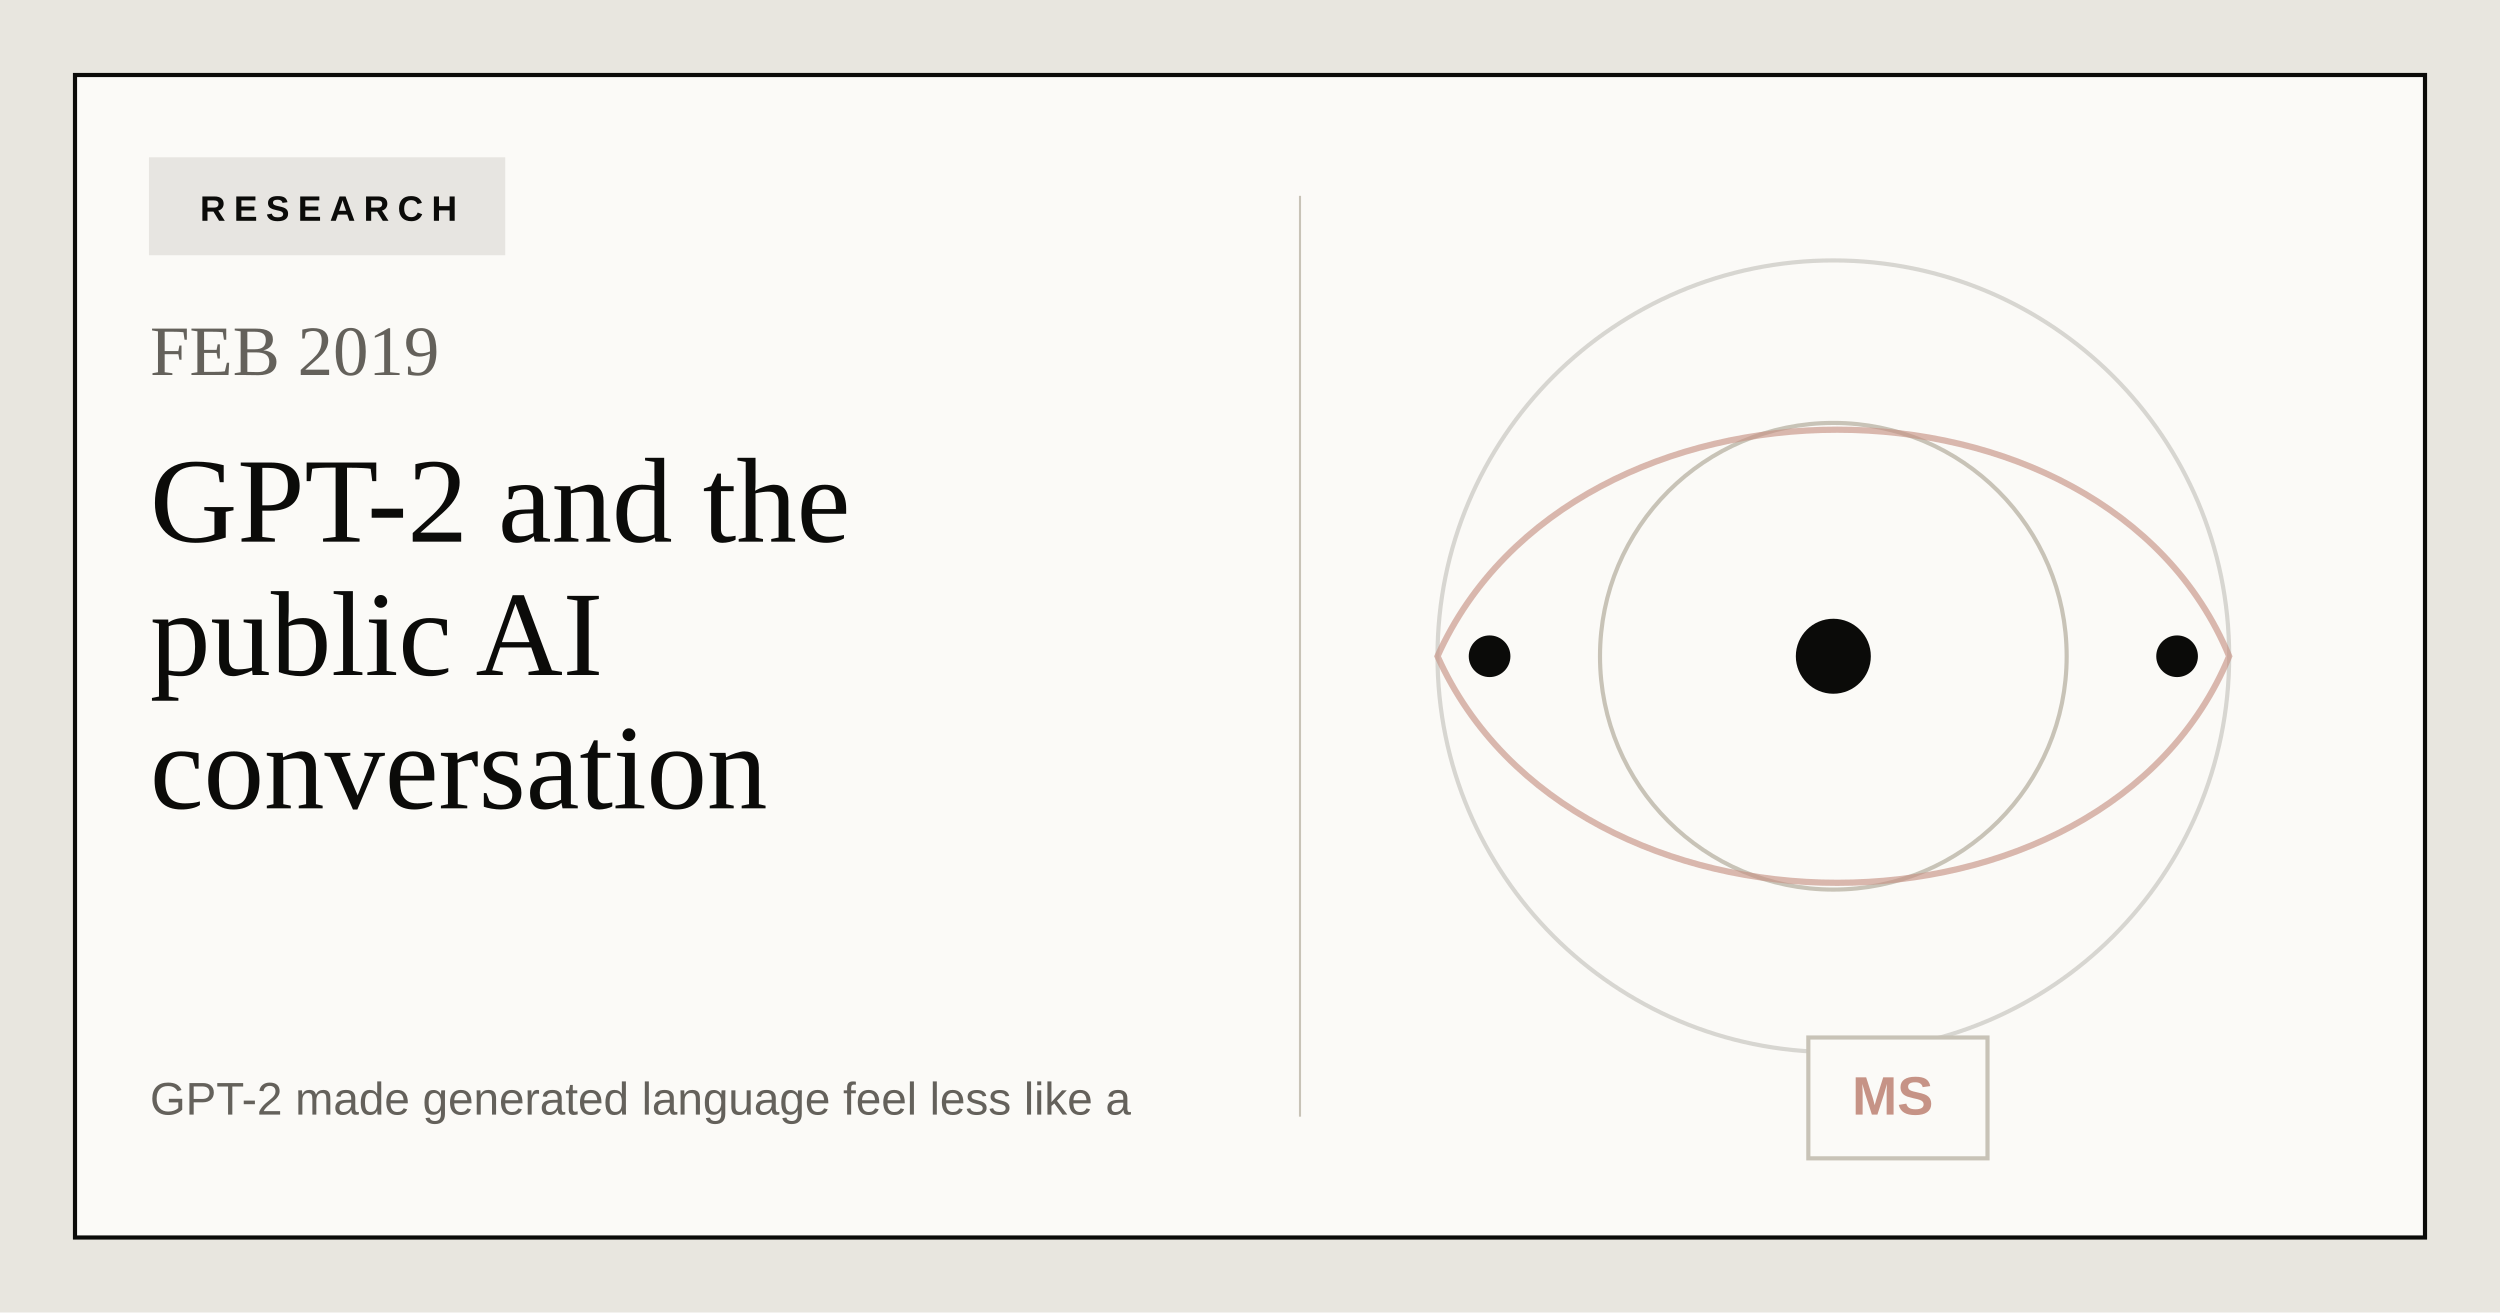
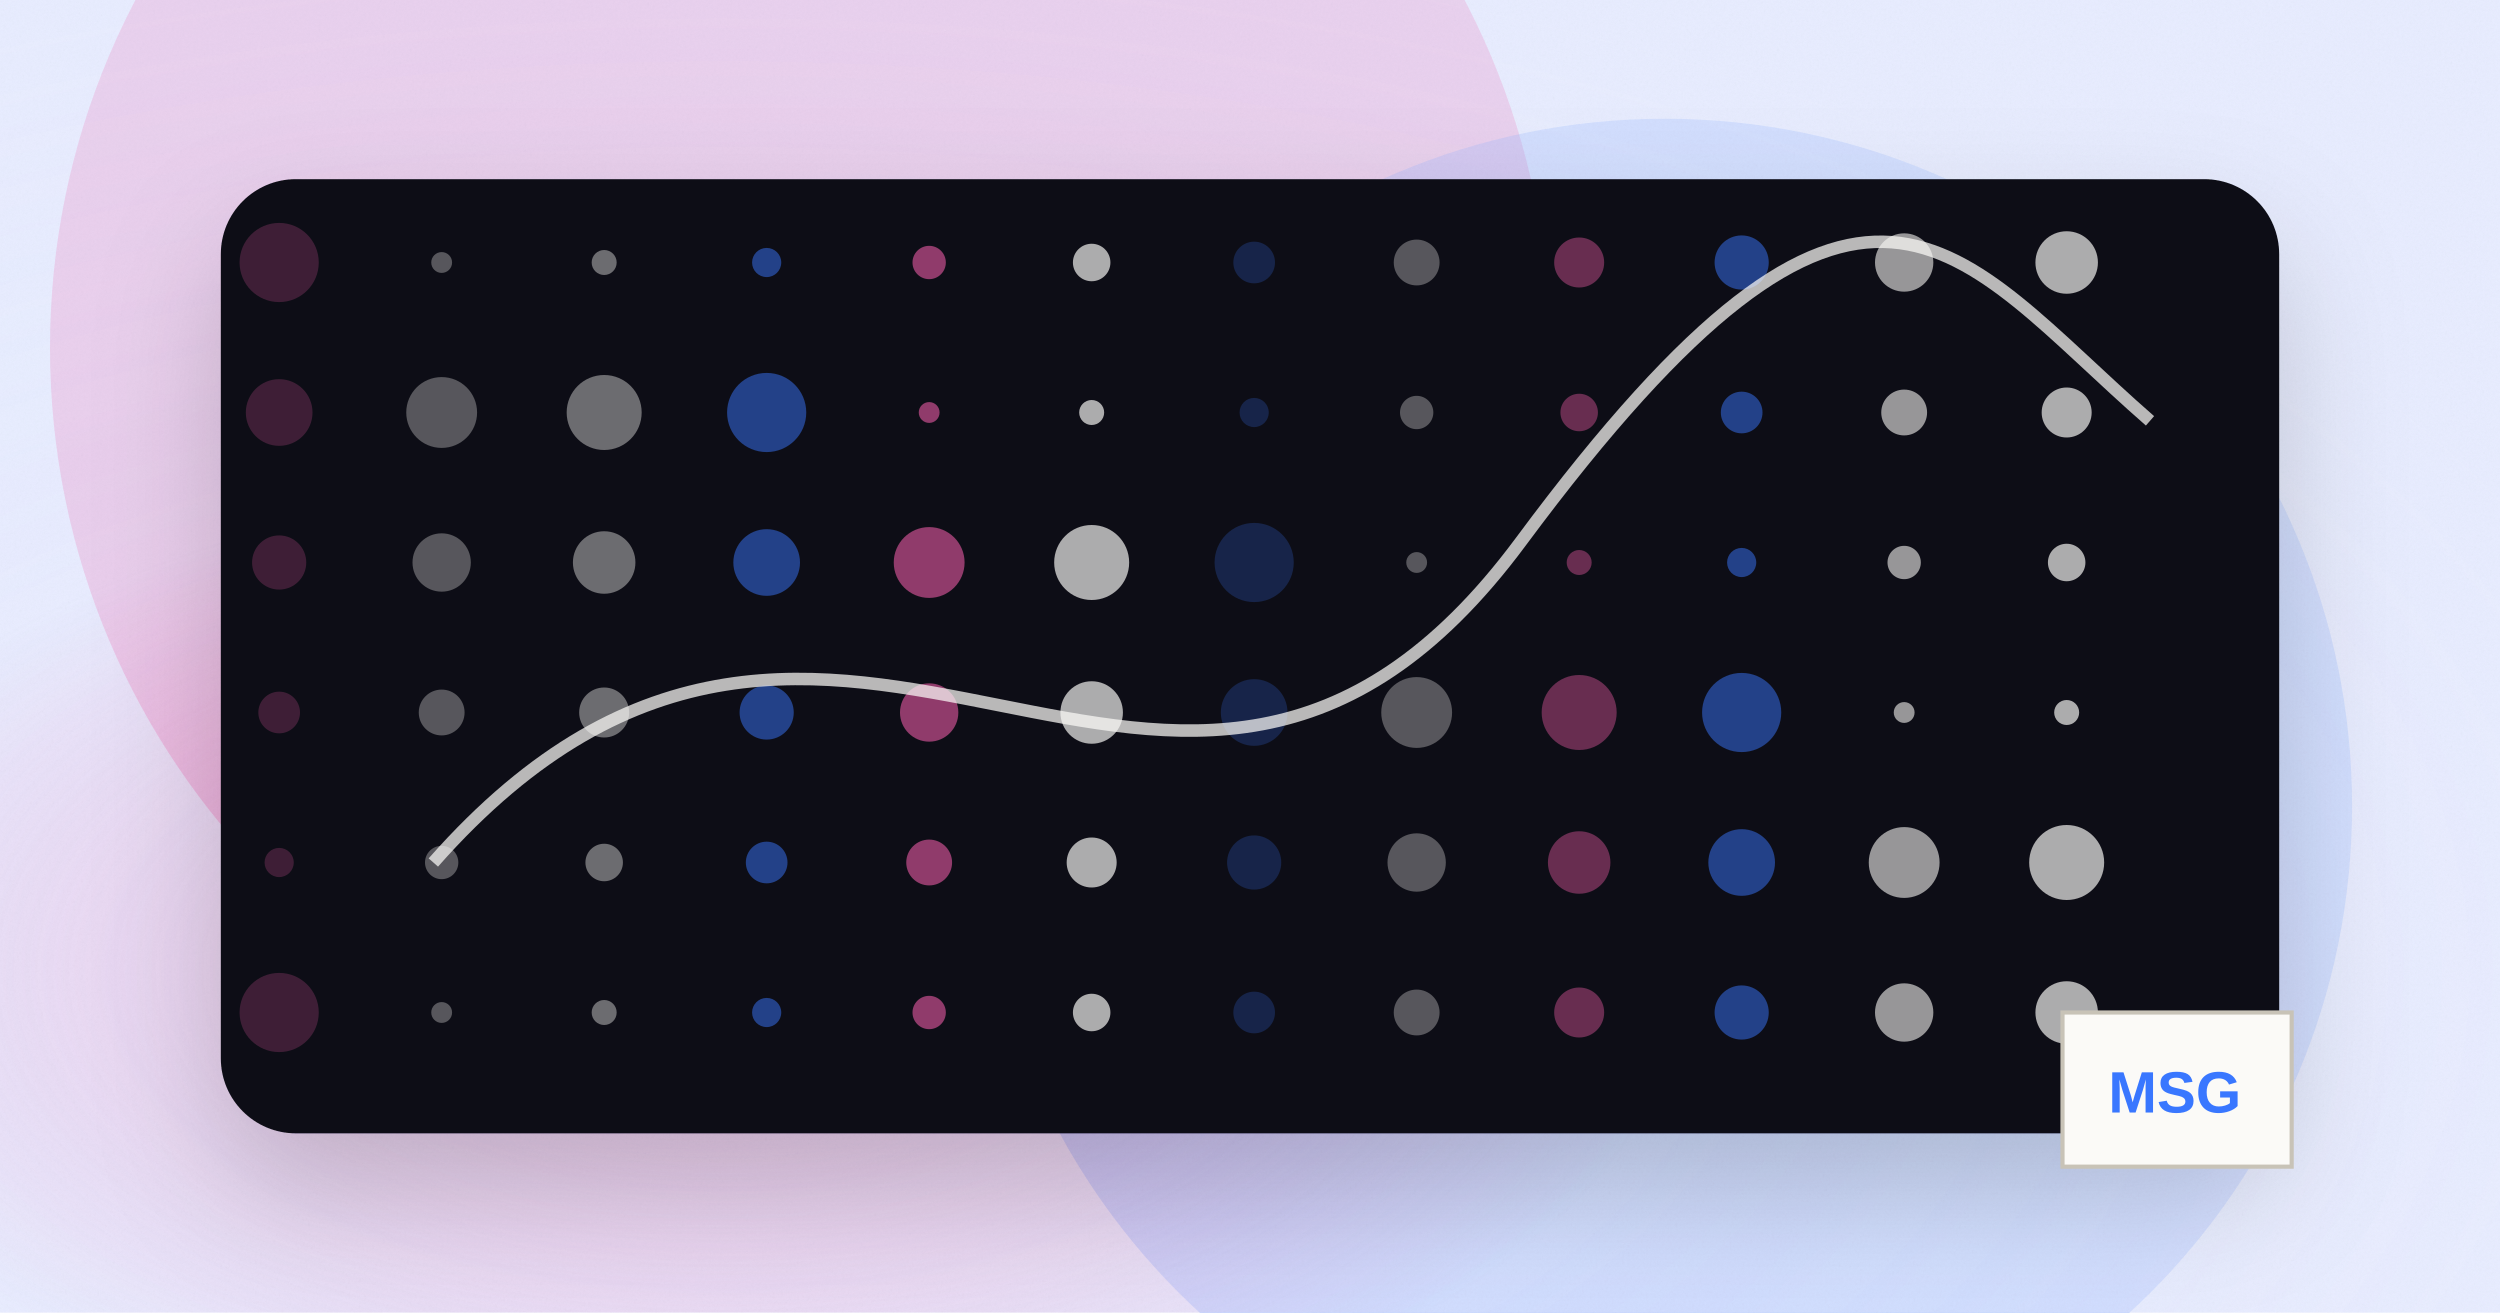
<svg xmlns="http://www.w3.org/2000/svg" width="1200" height="630" viewBox="0 0 1200 630" role="img" aria-labelledby="title desc">
-   <rect width="1200" height="630" fill="#e8e6df" />
-   <rect x="36" y="36" width="1128" height="558" fill="#fbfaf7" stroke="#0b0b09" stroke-width="2" />
-   <rect x="72" y="76" width="170" height="46" fill="#8c877e" opacity="0.18" stroke="#8c877e" stroke-width="1" />
-   <text x="96" y="106" font-family="Arial, Helvetica, sans-serif" font-size="17" font-weight="700" letter-spacing="4" fill="#0b0b09">RESEARCH</text>
-   <text x="72" y="180" font-family="Georgia, 'Times New Roman', serif" font-size="34" fill="#64615b">FEB 2019</text>
-   <text x="72" y="260" font-family="Georgia, 'Times New Roman', serif" font-size="58" font-weight="500" fill="#0b0b09">GPT-2 and the</text>
-   <text x="72" y="324" font-family="Georgia, 'Times New Roman', serif" font-size="58" font-weight="500" fill="#0b0b09">public AI</text>
-   <text x="72" y="388" font-family="Georgia, 'Times New Roman', serif" font-size="58" font-weight="500" fill="#0b0b09">conversation</text>
-   <text x="72" y="535" font-family="Arial, Helvetica, sans-serif" font-size="22" fill="#64615b">GPT-2 made generated language feel less like a</text>
-   <circle cx="880" cy="315" r="190" fill="none" stroke="#8c877e" stroke-width="2" opacity="0.32" />
-   <circle cx="880" cy="315" r="112" fill="none" stroke="#c8c3b7" stroke-width="2" />
-   <path d="M690 315 C755 170 1010 170 1070 315 C1010 460 755 460 690 315Z" fill="none" stroke="#c69386" stroke-width="3" opacity="0.65" />
-   <circle cx="880" cy="315" r="18" fill="#0b0b09" />
-   <circle cx="715" cy="315" r="10" fill="#0b0b09" />
-   <circle cx="1045" cy="315" r="10" fill="#0b0b09" />
-   <line x1="624" y1="94" x2="624" y2="536" stroke="#c8c3b7" stroke-width="1" />
-   <rect x="868" y="498" width="86" height="58" fill="#fbfaf7" stroke="#c8c3b7" stroke-width="2" />
-   <text x="889" y="535" font-family="Arial, Helvetica, sans-serif" font-size="26" font-weight="700" fill="#c69386">MS</text>
+   <defs>
+     <radialGradient id="glow" cx="29%" cy="74%" r="80%">
+       <stop offset="0%" stop-color="#ef5da8" stop-opacity="0.42" />
+       <stop offset="48%" stop-color="#e7ecff" stop-opacity="0.9" />
+       <stop offset="100%" stop-color="#e7ecff" />
+     </radialGradient>
+     <linearGradient id="panel" x1="0" y1="0" x2="1" y2="1">
+       <stop offset="0%" stop-color="#ffffff" stop-opacity="0.88" />
+       <stop offset="100%" stop-color="#fbfaf7" stop-opacity="0.64" />
+     </linearGradient>
+     <filter id="shadow" x="-30%" y="-30%" width="160%" height="160%">
+       <feDropShadow dx="0" dy="28" stdDeviation="30" flood-color="#0b0b09" flood-opacity="0.17" />
+     </filter>
+     <filter id="grain">
+       <feTurbulence type="fractalNoise" baseFrequency="0.78" numOctaves="3" stitchTiles="stitch" />
+       <feColorMatrix type="saturate" values="0" />
+       <feComponentTransfer>
+         <feFuncA type="table" tableValues="0 0.069" />
+       </feComponentTransfer>
+     </filter>
+   </defs>
+   <rect width="1200" height="630" fill="#e7ecff" />
+   <circle cx="384" cy="167" r="360" fill="#ef5da8" opacity="0.42" />
+   <circle cx="799" cy="387" r="330" fill="#3977ff" opacity="0.26" />
+   <rect width="1200" height="630" fill="url(#glow)" opacity="0.54" />
+   <rect width="1200" height="630" filter="url(#grain)" opacity="0.8" />
+   <rect x="106" y="86" width="988" height="458" rx="36" fill="#101014" filter="url(#shadow)" />
+   <circle cx="134" cy="126" r="19" fill="#ef5da8" opacity="0.22" />
+   <circle cx="212" cy="126" r="5" fill="#fbfaf7" opacity="0.31" />
+   <circle cx="290" cy="126" r="6" fill="#fbfaf7" opacity="0.4" />
+   <circle cx="368" cy="126" r="7" fill="#3977ff" opacity="0.49" />
+   <circle cx="446" cy="126" r="8" fill="#ef5da8" opacity="0.58" />
+   <circle cx="524" cy="126" r="9" fill="#fbfaf7" opacity="0.67" />
+   <circle cx="602" cy="126" r="10" fill="#3977ff" opacity="0.22" />
+   <circle cx="680" cy="126" r="11" fill="#fbfaf7" opacity="0.31" />
+   <circle cx="758" cy="126" r="12" fill="#ef5da8" opacity="0.4" />
+   <circle cx="836" cy="126" r="13" fill="#3977ff" opacity="0.49" />
+   <circle cx="914" cy="126" r="14" fill="#fbfaf7" opacity="0.58" />
+   <circle cx="992" cy="126" r="15" fill="#fbfaf7" opacity="0.67" />
+   <circle cx="134" cy="198" r="16" fill="#ef5da8" opacity="0.22" />
+   <circle cx="212" cy="198" r="17" fill="#fbfaf7" opacity="0.31" />
+   <circle cx="290" cy="198" r="18" fill="#fbfaf7" opacity="0.4" />
+   <circle cx="368" cy="198" r="19" fill="#3977ff" opacity="0.49" />
+   <circle cx="446" cy="198" r="5" fill="#ef5da8" opacity="0.58" />
+   <circle cx="524" cy="198" r="6" fill="#fbfaf7" opacity="0.67" />
+   <circle cx="602" cy="198" r="7" fill="#3977ff" opacity="0.22" />
+   <circle cx="680" cy="198" r="8" fill="#fbfaf7" opacity="0.31" />
+   <circle cx="758" cy="198" r="9" fill="#ef5da8" opacity="0.4" />
+   <circle cx="836" cy="198" r="10" fill="#3977ff" opacity="0.49" />
+   <circle cx="914" cy="198" r="11" fill="#fbfaf7" opacity="0.58" />
+   <circle cx="992" cy="198" r="12" fill="#fbfaf7" opacity="0.67" />
+   <circle cx="134" cy="270" r="13" fill="#ef5da8" opacity="0.22" />
+   <circle cx="212" cy="270" r="14" fill="#fbfaf7" opacity="0.31" />
+   <circle cx="290" cy="270" r="15" fill="#fbfaf7" opacity="0.4" />
+   <circle cx="368" cy="270" r="16" fill="#3977ff" opacity="0.49" />
+   <circle cx="446" cy="270" r="17" fill="#ef5da8" opacity="0.58" />
+   <circle cx="524" cy="270" r="18" fill="#fbfaf7" opacity="0.67" />
+   <circle cx="602" cy="270" r="19" fill="#3977ff" opacity="0.22" />
+   <circle cx="680" cy="270" r="5" fill="#fbfaf7" opacity="0.31" />
+   <circle cx="758" cy="270" r="6" fill="#ef5da8" opacity="0.4" />
+   <circle cx="836" cy="270" r="7" fill="#3977ff" opacity="0.49" />
+   <circle cx="914" cy="270" r="8" fill="#fbfaf7" opacity="0.58" />
+   <circle cx="992" cy="270" r="9" fill="#fbfaf7" opacity="0.67" />
+   <circle cx="134" cy="342" r="10" fill="#ef5da8" opacity="0.22" />
+   <circle cx="212" cy="342" r="11" fill="#fbfaf7" opacity="0.31" />
+   <circle cx="290" cy="342" r="12" fill="#fbfaf7" opacity="0.4" />
+   <circle cx="368" cy="342" r="13" fill="#3977ff" opacity="0.49" />
+   <circle cx="446" cy="342" r="14" fill="#ef5da8" opacity="0.58" />
+   <circle cx="524" cy="342" r="15" fill="#fbfaf7" opacity="0.67" />
+   <circle cx="602" cy="342" r="16" fill="#3977ff" opacity="0.22" />
+   <circle cx="680" cy="342" r="17" fill="#fbfaf7" opacity="0.31" />
+   <circle cx="758" cy="342" r="18" fill="#ef5da8" opacity="0.4" />
+   <circle cx="836" cy="342" r="19" fill="#3977ff" opacity="0.49" />
+   <circle cx="914" cy="342" r="5" fill="#fbfaf7" opacity="0.58" />
+   <circle cx="992" cy="342" r="6" fill="#fbfaf7" opacity="0.67" />
+   <circle cx="134" cy="414" r="7" fill="#ef5da8" opacity="0.22" />
+   <circle cx="212" cy="414" r="8" fill="#fbfaf7" opacity="0.31" />
+   <circle cx="290" cy="414" r="9" fill="#fbfaf7" opacity="0.4" />
+   <circle cx="368" cy="414" r="10" fill="#3977ff" opacity="0.49" />
+   <circle cx="446" cy="414" r="11" fill="#ef5da8" opacity="0.58" />
+   <circle cx="524" cy="414" r="12" fill="#fbfaf7" opacity="0.67" />
+   <circle cx="602" cy="414" r="13" fill="#3977ff" opacity="0.22" />
+   <circle cx="680" cy="414" r="14" fill="#fbfaf7" opacity="0.31" />
+   <circle cx="758" cy="414" r="15" fill="#ef5da8" opacity="0.4" />
+   <circle cx="836" cy="414" r="16" fill="#3977ff" opacity="0.49" />
+   <circle cx="914" cy="414" r="17" fill="#fbfaf7" opacity="0.58" />
+   <circle cx="992" cy="414" r="18" fill="#fbfaf7" opacity="0.67" />
+   <circle cx="134" cy="486" r="19" fill="#ef5da8" opacity="0.22" />
+   <circle cx="212" cy="486" r="5" fill="#fbfaf7" opacity="0.31" />
+   <circle cx="290" cy="486" r="6" fill="#fbfaf7" opacity="0.4" />
+   <circle cx="368" cy="486" r="7" fill="#3977ff" opacity="0.49" />
+   <circle cx="446" cy="486" r="8" fill="#ef5da8" opacity="0.58" />
+   <circle cx="524" cy="486" r="9" fill="#fbfaf7" opacity="0.67" />
+   <circle cx="602" cy="486" r="10" fill="#3977ff" opacity="0.22" />
+   <circle cx="680" cy="486" r="11" fill="#fbfaf7" opacity="0.31" />
+   <circle cx="758" cy="486" r="12" fill="#ef5da8" opacity="0.4" />
+   <circle cx="836" cy="486" r="13" fill="#3977ff" opacity="0.49" />
+   <circle cx="914" cy="486" r="14" fill="#fbfaf7" opacity="0.58" />
+   <circle cx="992" cy="486" r="15" fill="#fbfaf7" opacity="0.67" />
+   <path d="M208 414 C402 194 564 484 730 260 S938 120 1032 202" stroke="#fbfaf7" stroke-width="6" fill="none" opacity="0.72" />
+   <g transform="translate(990 486)">
+     <rect width="110" height="74" rx="0" fill="#fbfaf7" stroke="#c8c3b7" stroke-width="2" />
+     <text x="22" y="48" font-family="Arial, Helvetica, sans-serif" font-size="28" font-weight="800" fill="#3977ff">MSG</text>
+   </g>
</svg>
